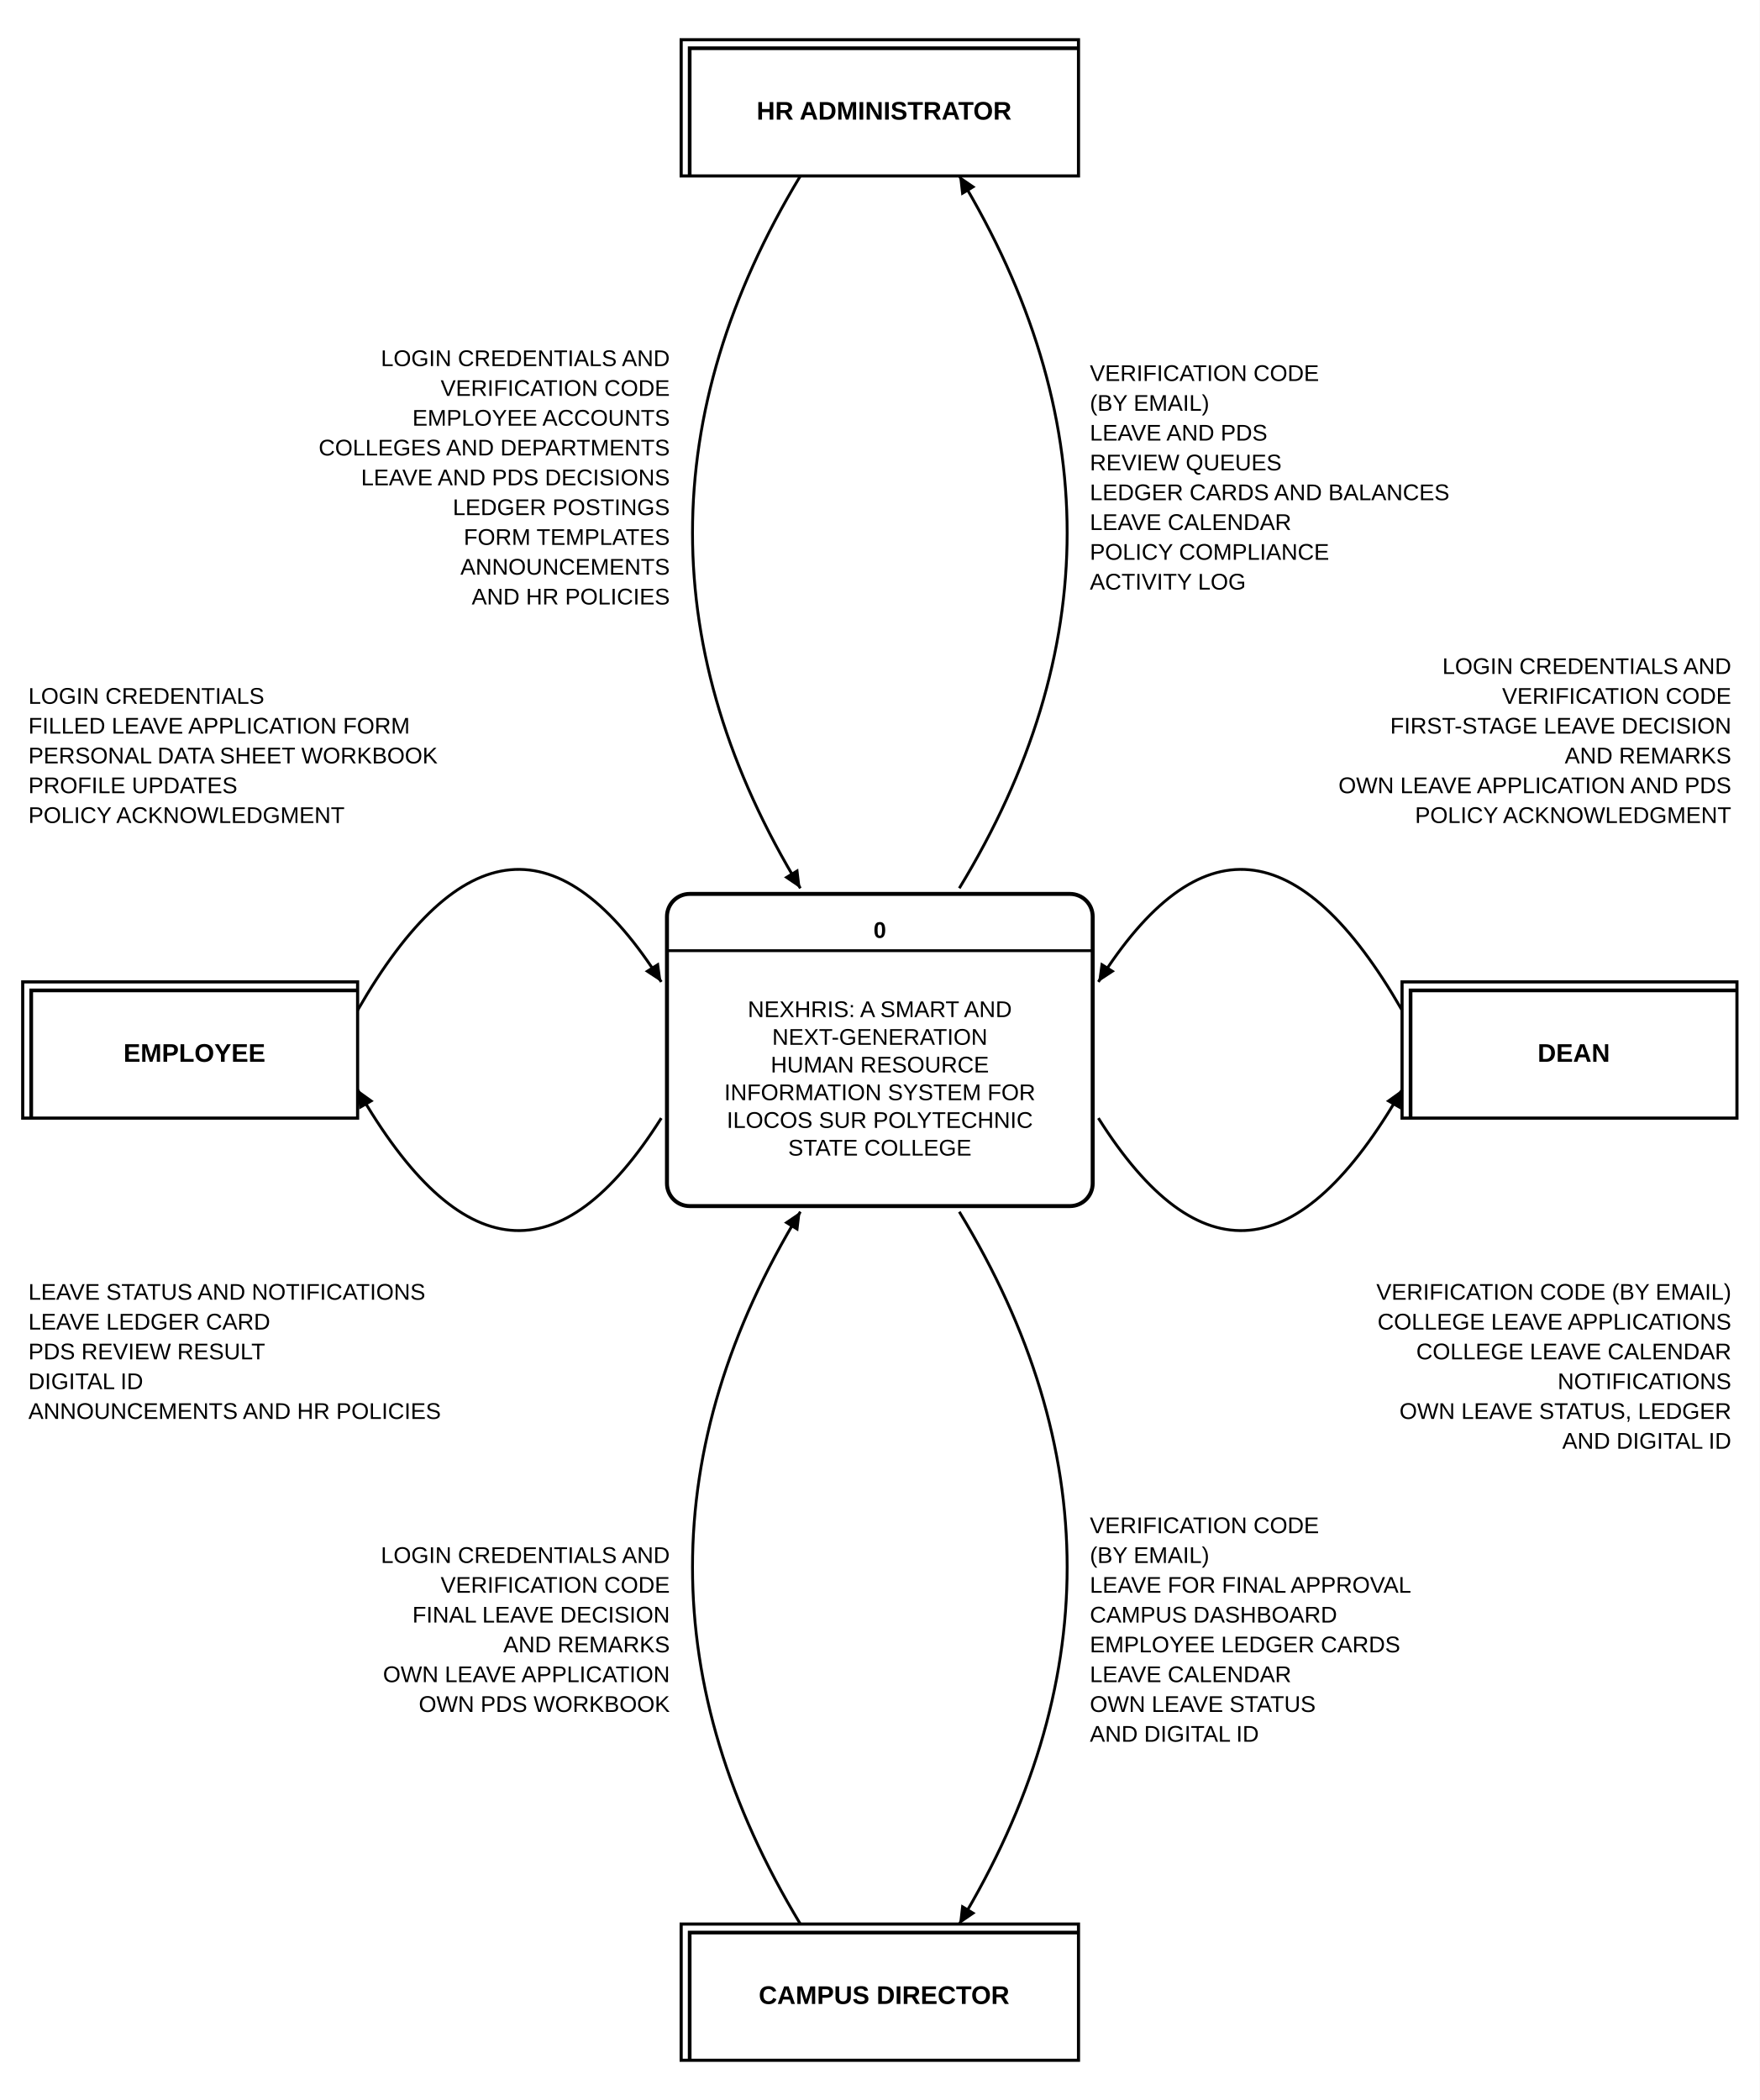
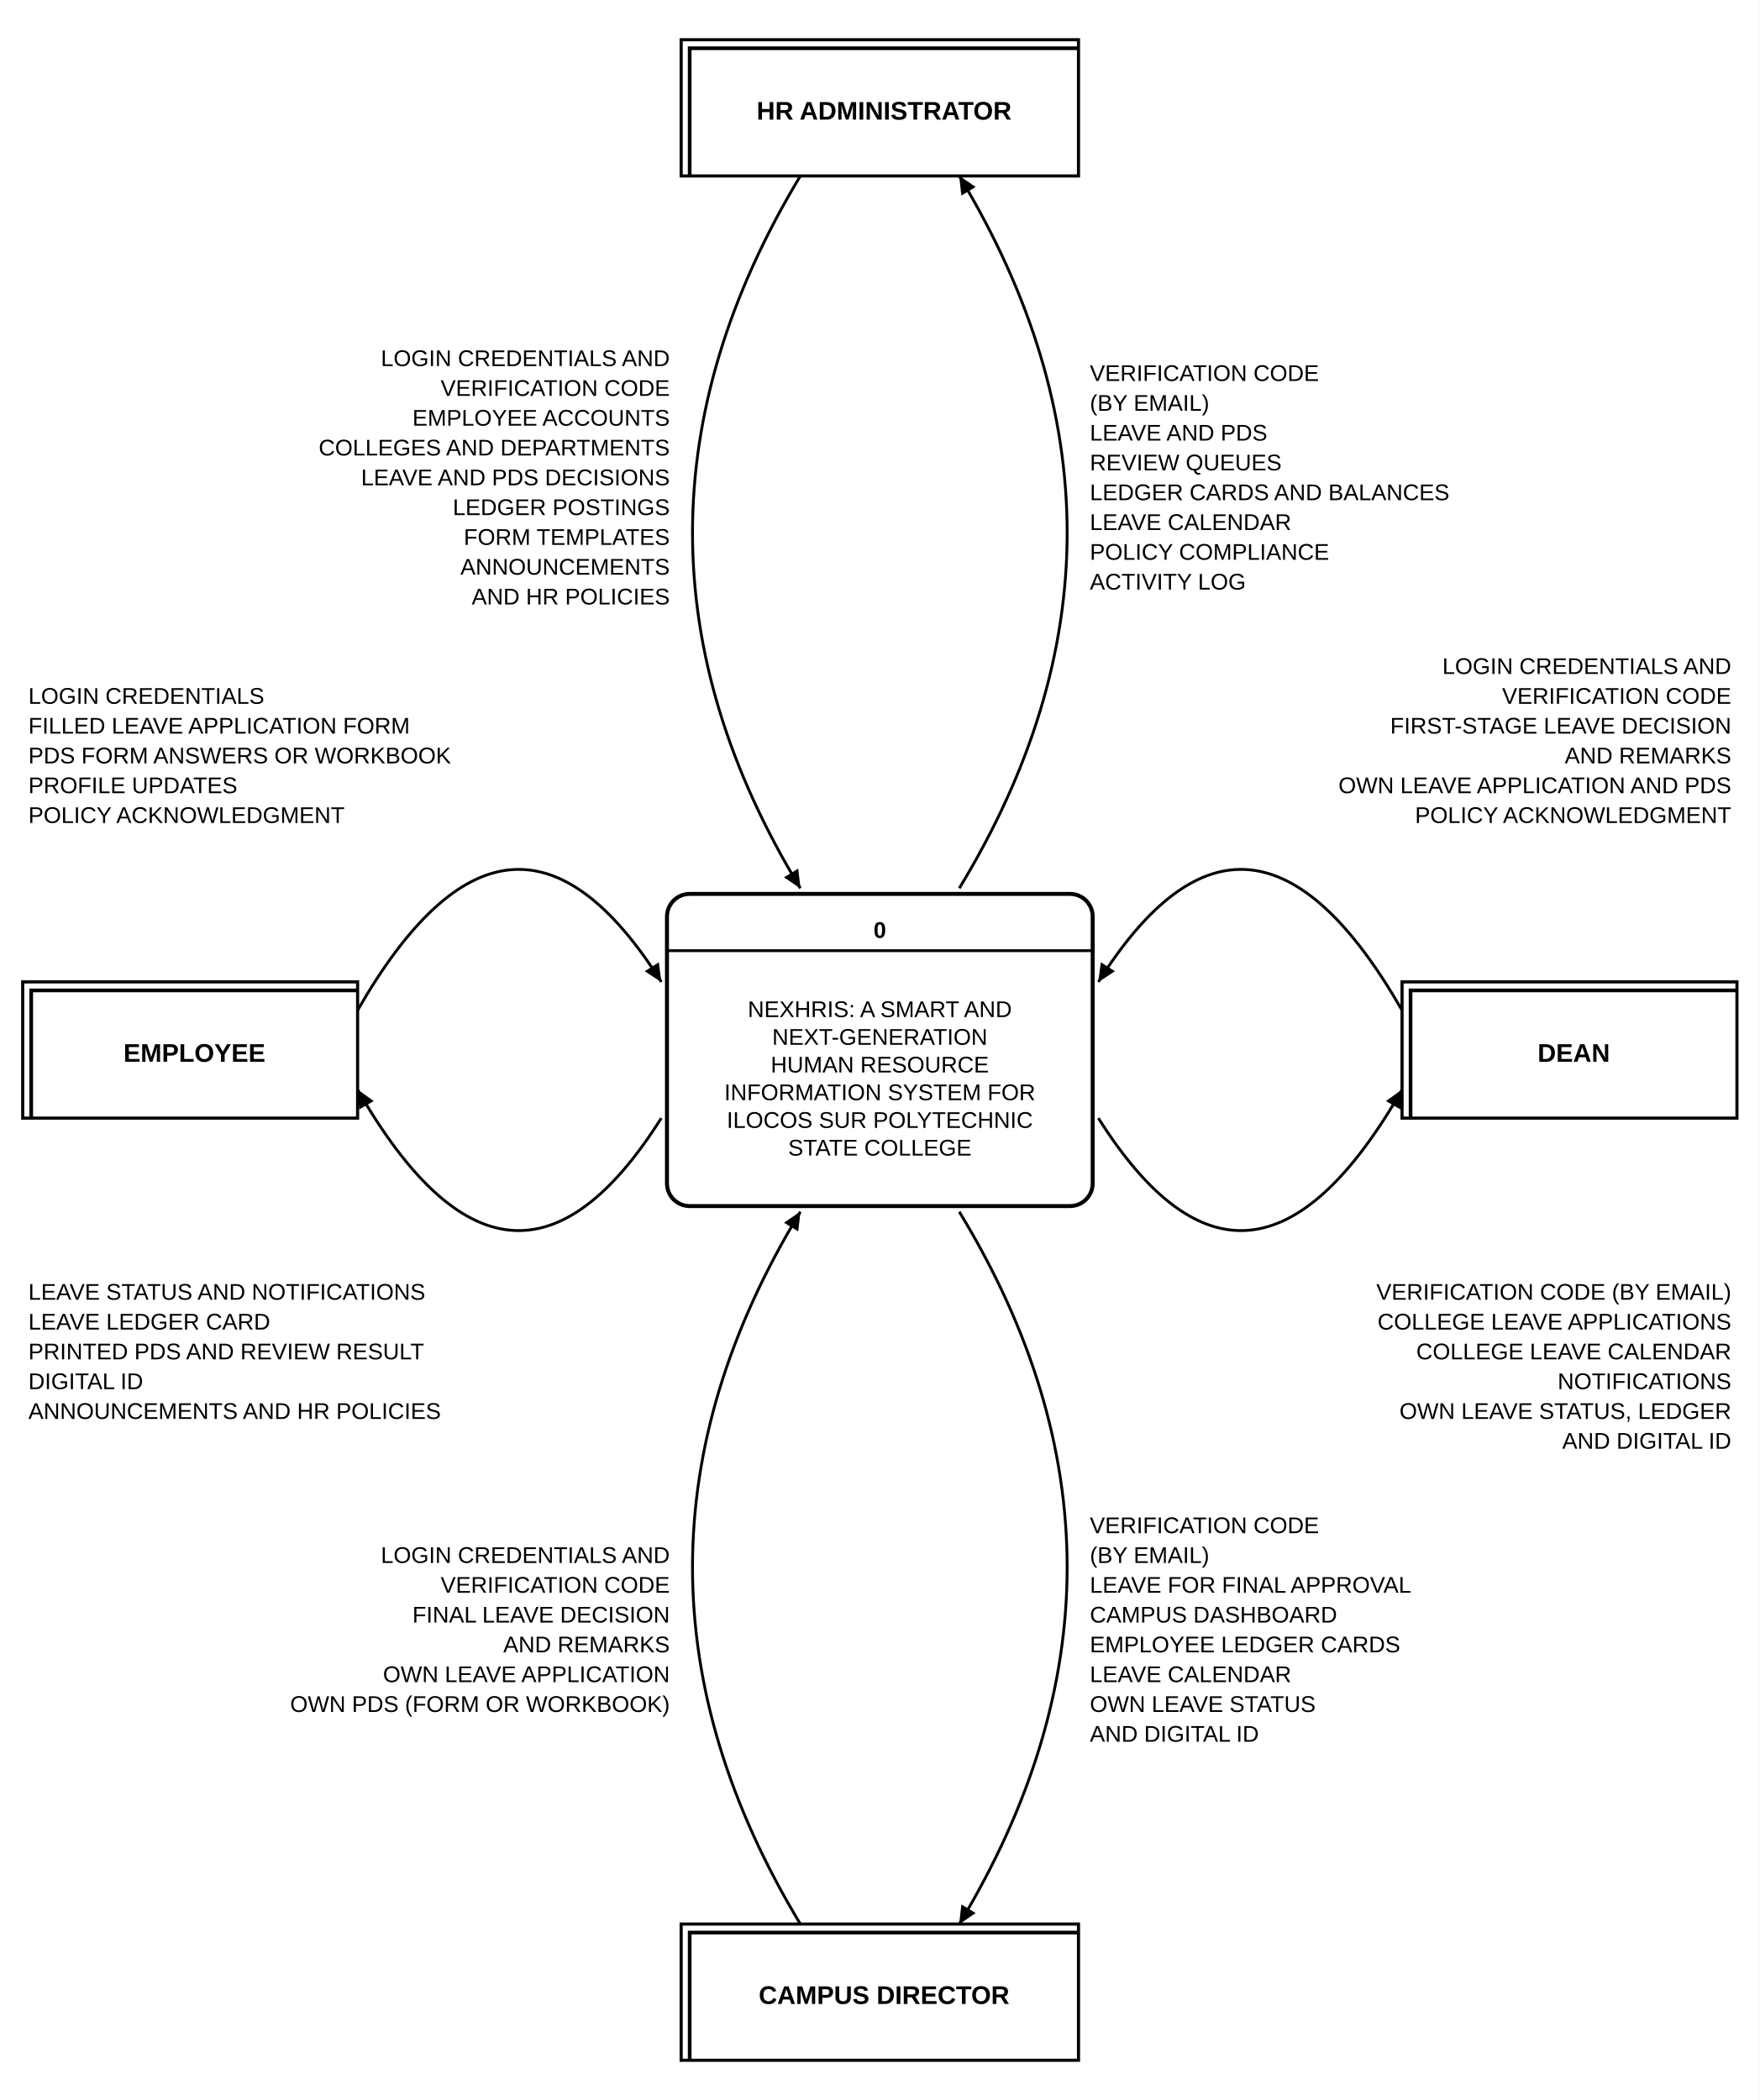
<svg xmlns="http://www.w3.org/2000/svg" viewBox="0 0 620 740" width="620" height="740">
  <rect x="0" y="0" width="620" height="740" fill="#ffffff" />
  <defs>
    <marker id="uea" viewBox="0 0 10 10" refX="9" refY="5" markerWidth="7" markerHeight="7" orient="auto-start-reverse">
      <path d="M0,0.8 L9.2,5 L0,9.2 z" fill="#000" />
    </marker>
    <marker id="ueg" viewBox="0 0 12 12" refX="11" refY="6" markerWidth="11" markerHeight="11" orient="auto">
      <path d="M0.5,0.5 L11,6 L0.5,11.5 z" fill="#fff" stroke="#000" stroke-width="1" />
    </marker>
    <marker id="uecrow" viewBox="0 0 12 12" refX="12" refY="6" markerWidth="12" markerHeight="12" orient="auto">
      <path d="M12,0.5 L1,6 L12,11.5 M1,6 H12 M0,0.5 V11.5" fill="none" stroke="#000" stroke-width="1" />
    </marker>
    <marker id="ueone" viewBox="0 0 12 12" refX="12" refY="6" markerWidth="12" markerHeight="12" orient="auto-start-reverse">
      <path d="M3,0.5 V11.5 M7,0.5 V11.5 M0,6 H12" fill="none" stroke="#000" stroke-width="1" />
    </marker>
  </defs>
  <rect x="235" y="315" width="150" height="110" rx="8" fill="#fff" stroke="#000" stroke-width="1.4" />
  <path d="M235,335 H385" fill="none" stroke="#000" stroke-width="1" />
  <text x="310" y="330.5" text-anchor="middle" font-family="Arial, Helvetica, sans-serif" fill="#000" font-size="8" font-weight="bold">0</text>
  <text x="310" y="358.4" text-anchor="middle" font-family="Arial, Helvetica, sans-serif" fill="#000" font-size="8">NEXHRIS: A SMART AND</text>
  <text x="310" y="368.16" text-anchor="middle" font-family="Arial, Helvetica, sans-serif" fill="#000" font-size="8">NEXT-GENERATION</text>
  <text x="310" y="377.92" text-anchor="middle" font-family="Arial, Helvetica, sans-serif" fill="#000" font-size="8">HUMAN RESOURCE</text>
  <text x="310" y="387.68" text-anchor="middle" font-family="Arial, Helvetica, sans-serif" fill="#000" font-size="8">INFORMATION SYSTEM FOR</text>
  <text x="310" y="397.44" text-anchor="middle" font-family="Arial, Helvetica, sans-serif" fill="#000" font-size="8">ILOCOS SUR POLYTECHNIC</text>
  <text x="310" y="407.2" text-anchor="middle" font-family="Arial, Helvetica, sans-serif" fill="#000" font-size="8">STATE COLLEGE</text>
  <rect x="240" y="14" width="140" height="48" fill="#fff" stroke="#000" stroke-width="1.1" />
  <path d="M243,62 V17 H380" fill="none" stroke="#000" stroke-width="1.3" />
  <text x="311.5" y="42.15" text-anchor="middle" font-family="Arial, Helvetica, sans-serif" fill="#000" font-size="9" font-weight="bold">HR ADMINISTRATOR</text>
  <path d="M282,62 Q206,188 282,313" marker-end="url(#uea)" fill="none" stroke="#000" stroke-width="1" />
  <path d="M338,313 Q414,188 338,62" marker-end="url(#uea)" fill="none" stroke="#000" stroke-width="1" />
  <text x="236" y="129" text-anchor="end" font-family="Arial, Helvetica, sans-serif" fill="#000" font-size="8">LOGIN CREDENTIALS AND</text>
  <text x="236" y="139.5" text-anchor="end" font-family="Arial, Helvetica, sans-serif" fill="#000" font-size="8">VERIFICATION CODE</text>
  <text x="236" y="150" text-anchor="end" font-family="Arial, Helvetica, sans-serif" fill="#000" font-size="8">EMPLOYEE ACCOUNTS</text>
  <text x="236" y="160.5" text-anchor="end" font-family="Arial, Helvetica, sans-serif" fill="#000" font-size="8">COLLEGES AND DEPARTMENTS</text>
  <text x="236" y="171" text-anchor="end" font-family="Arial, Helvetica, sans-serif" fill="#000" font-size="8">LEAVE AND PDS DECISIONS</text>
  <text x="236" y="181.5" text-anchor="end" font-family="Arial, Helvetica, sans-serif" fill="#000" font-size="8">LEDGER POSTINGS</text>
  <text x="236" y="192" text-anchor="end" font-family="Arial, Helvetica, sans-serif" fill="#000" font-size="8">FORM TEMPLATES</text>
  <text x="236" y="202.5" text-anchor="end" font-family="Arial, Helvetica, sans-serif" fill="#000" font-size="8">ANNOUNCEMENTS</text>
  <text x="236" y="213" text-anchor="end" font-family="Arial, Helvetica, sans-serif" fill="#000" font-size="8">AND HR POLICIES</text>
  <text x="384" y="134.25" font-family="Arial, Helvetica, sans-serif" fill="#000" font-size="8">VERIFICATION CODE</text>
  <text x="384" y="144.75" font-family="Arial, Helvetica, sans-serif" fill="#000" font-size="8">(BY EMAIL)</text>
  <text x="384" y="155.25" font-family="Arial, Helvetica, sans-serif" fill="#000" font-size="8">LEAVE AND PDS</text>
  <text x="384" y="165.75" font-family="Arial, Helvetica, sans-serif" fill="#000" font-size="8">REVIEW QUEUES</text>
  <text x="384" y="176.25" font-family="Arial, Helvetica, sans-serif" fill="#000" font-size="8">LEDGER CARDS AND BALANCES</text>
  <text x="384" y="186.75" font-family="Arial, Helvetica, sans-serif" fill="#000" font-size="8">LEAVE CALENDAR</text>
  <text x="384" y="197.25" font-family="Arial, Helvetica, sans-serif" fill="#000" font-size="8">POLICY COMPLIANCE</text>
  <text x="384" y="207.75" font-family="Arial, Helvetica, sans-serif" fill="#000" font-size="8">ACTIVITY LOG</text>
  <rect x="240" y="678" width="140" height="48" fill="#fff" stroke="#000" stroke-width="1.1" />
  <path d="M243,726 V681 H380" fill="none" stroke="#000" stroke-width="1.3" />
  <text x="311.5" y="706.15" text-anchor="middle" font-family="Arial, Helvetica, sans-serif" fill="#000" font-size="9" font-weight="bold">CAMPUS DIRECTOR</text>
  <path d="M282,678 Q206,552 282,427" marker-end="url(#uea)" fill="none" stroke="#000" stroke-width="1" />
  <path d="M338,427 Q414,552 338,678" marker-end="url(#uea)" fill="none" stroke="#000" stroke-width="1" />
  <text x="236" y="550.75" text-anchor="end" font-family="Arial, Helvetica, sans-serif" fill="#000" font-size="8">LOGIN CREDENTIALS AND</text>
  <text x="236" y="561.25" text-anchor="end" font-family="Arial, Helvetica, sans-serif" fill="#000" font-size="8">VERIFICATION CODE</text>
  <text x="236" y="571.75" text-anchor="end" font-family="Arial, Helvetica, sans-serif" fill="#000" font-size="8">FINAL LEAVE DECISION</text>
  <text x="236" y="582.25" text-anchor="end" font-family="Arial, Helvetica, sans-serif" fill="#000" font-size="8">AND REMARKS</text>
  <text x="236" y="592.75" text-anchor="end" font-family="Arial, Helvetica, sans-serif" fill="#000" font-size="8">OWN LEAVE APPLICATION</text>
-   <text x="236" y="603.25" text-anchor="end" font-family="Arial, Helvetica, sans-serif" fill="#000" font-size="8">OWN PDS WORKBOOK</text>
+   <text x="236" y="603.25" text-anchor="end" font-family="Arial, Helvetica, sans-serif" fill="#000" font-size="8">OWN PDS (FORM OR WORKBOOK)</text>
  <text x="384" y="540.25" font-family="Arial, Helvetica, sans-serif" fill="#000" font-size="8">VERIFICATION CODE</text>
  <text x="384" y="550.75" font-family="Arial, Helvetica, sans-serif" fill="#000" font-size="8">(BY EMAIL)</text>
  <text x="384" y="561.25" font-family="Arial, Helvetica, sans-serif" fill="#000" font-size="8">LEAVE FOR FINAL APPROVAL</text>
  <text x="384" y="571.75" font-family="Arial, Helvetica, sans-serif" fill="#000" font-size="8">CAMPUS DASHBOARD</text>
  <text x="384" y="582.25" font-family="Arial, Helvetica, sans-serif" fill="#000" font-size="8">EMPLOYEE LEDGER CARDS</text>
  <text x="384" y="592.75" font-family="Arial, Helvetica, sans-serif" fill="#000" font-size="8">LEAVE CALENDAR</text>
  <text x="384" y="603.25" font-family="Arial, Helvetica, sans-serif" fill="#000" font-size="8">OWN LEAVE STATUS</text>
  <text x="384" y="613.75" font-family="Arial, Helvetica, sans-serif" fill="#000" font-size="8">AND DIGITAL ID</text>
  <rect x="8" y="346" width="118" height="48" fill="#fff" stroke="#000" stroke-width="1.1" />
  <path d="M11,394 V349 H126" fill="none" stroke="#000" stroke-width="1.3" />
  <text x="68.5" y="374.15" text-anchor="middle" font-family="Arial, Helvetica, sans-serif" fill="#000" font-size="9" font-weight="bold">EMPLOYEE</text>
  <path d="M126,356 Q180,262 233,346" marker-end="url(#uea)" fill="none" stroke="#000" stroke-width="1" />
  <path d="M233,394 Q180,478 126,384" marker-end="url(#uea)" fill="none" stroke="#000" stroke-width="1" />
  <text x="10" y="248" font-family="Arial, Helvetica, sans-serif" fill="#000" font-size="8">LOGIN CREDENTIALS</text>
  <text x="10" y="258.5" font-family="Arial, Helvetica, sans-serif" fill="#000" font-size="8">FILLED LEAVE APPLICATION FORM</text>
-   <text x="10" y="269" font-family="Arial, Helvetica, sans-serif" fill="#000" font-size="8">PERSONAL DATA SHEET WORKBOOK</text>
+   <text x="10" y="269" font-family="Arial, Helvetica, sans-serif" fill="#000" font-size="8">PDS FORM ANSWERS OR WORKBOOK</text>
  <text x="10" y="279.5" font-family="Arial, Helvetica, sans-serif" fill="#000" font-size="8">PROFILE UPDATES</text>
  <text x="10" y="290" font-family="Arial, Helvetica, sans-serif" fill="#000" font-size="8">POLICY ACKNOWLEDGMENT</text>
  <text x="10" y="458" font-family="Arial, Helvetica, sans-serif" fill="#000" font-size="8">LEAVE STATUS AND NOTIFICATIONS</text>
  <text x="10" y="468.5" font-family="Arial, Helvetica, sans-serif" fill="#000" font-size="8">LEAVE LEDGER CARD</text>
-   <text x="10" y="479" font-family="Arial, Helvetica, sans-serif" fill="#000" font-size="8">PDS REVIEW RESULT</text>
+   <text x="10" y="479" font-family="Arial, Helvetica, sans-serif" fill="#000" font-size="8">PRINTED PDS AND REVIEW RESULT</text>
  <text x="10" y="489.5" font-family="Arial, Helvetica, sans-serif" fill="#000" font-size="8">DIGITAL ID</text>
  <text x="10" y="500" font-family="Arial, Helvetica, sans-serif" fill="#000" font-size="8">ANNOUNCEMENTS AND HR POLICIES</text>
  <rect x="494" y="346" width="118" height="48" fill="#fff" stroke="#000" stroke-width="1.1" />
  <path d="M497,394 V349 H612" fill="none" stroke="#000" stroke-width="1.3" />
  <text x="554.5" y="374.15" text-anchor="middle" font-family="Arial, Helvetica, sans-serif" fill="#000" font-size="9" font-weight="bold">DEAN</text>
  <path d="M494,356 Q440,262 387,346" marker-end="url(#uea)" fill="none" stroke="#000" stroke-width="1" />
  <path d="M387,394 Q440,478 494,384" marker-end="url(#uea)" fill="none" stroke="#000" stroke-width="1" />
  <text x="610" y="237.5" text-anchor="end" font-family="Arial, Helvetica, sans-serif" fill="#000" font-size="8">LOGIN CREDENTIALS AND</text>
  <text x="610" y="248" text-anchor="end" font-family="Arial, Helvetica, sans-serif" fill="#000" font-size="8">VERIFICATION CODE</text>
  <text x="610" y="258.5" text-anchor="end" font-family="Arial, Helvetica, sans-serif" fill="#000" font-size="8">FIRST-STAGE LEAVE DECISION</text>
  <text x="610" y="269" text-anchor="end" font-family="Arial, Helvetica, sans-serif" fill="#000" font-size="8">AND REMARKS</text>
  <text x="610" y="279.5" text-anchor="end" font-family="Arial, Helvetica, sans-serif" fill="#000" font-size="8">OWN LEAVE APPLICATION AND PDS</text>
  <text x="610" y="290" text-anchor="end" font-family="Arial, Helvetica, sans-serif" fill="#000" font-size="8">POLICY ACKNOWLEDGMENT</text>
  <text x="610" y="458" text-anchor="end" font-family="Arial, Helvetica, sans-serif" fill="#000" font-size="8">VERIFICATION CODE (BY EMAIL)</text>
  <text x="610" y="468.5" text-anchor="end" font-family="Arial, Helvetica, sans-serif" fill="#000" font-size="8">COLLEGE LEAVE APPLICATIONS</text>
  <text x="610" y="479" text-anchor="end" font-family="Arial, Helvetica, sans-serif" fill="#000" font-size="8">COLLEGE LEAVE CALENDAR</text>
  <text x="610" y="489.5" text-anchor="end" font-family="Arial, Helvetica, sans-serif" fill="#000" font-size="8">NOTIFICATIONS</text>
  <text x="610" y="500" text-anchor="end" font-family="Arial, Helvetica, sans-serif" fill="#000" font-size="8">OWN LEAVE STATUS, LEDGER</text>
  <text x="610" y="510.5" text-anchor="end" font-family="Arial, Helvetica, sans-serif" fill="#000" font-size="8">AND DIGITAL ID</text>
</svg>
